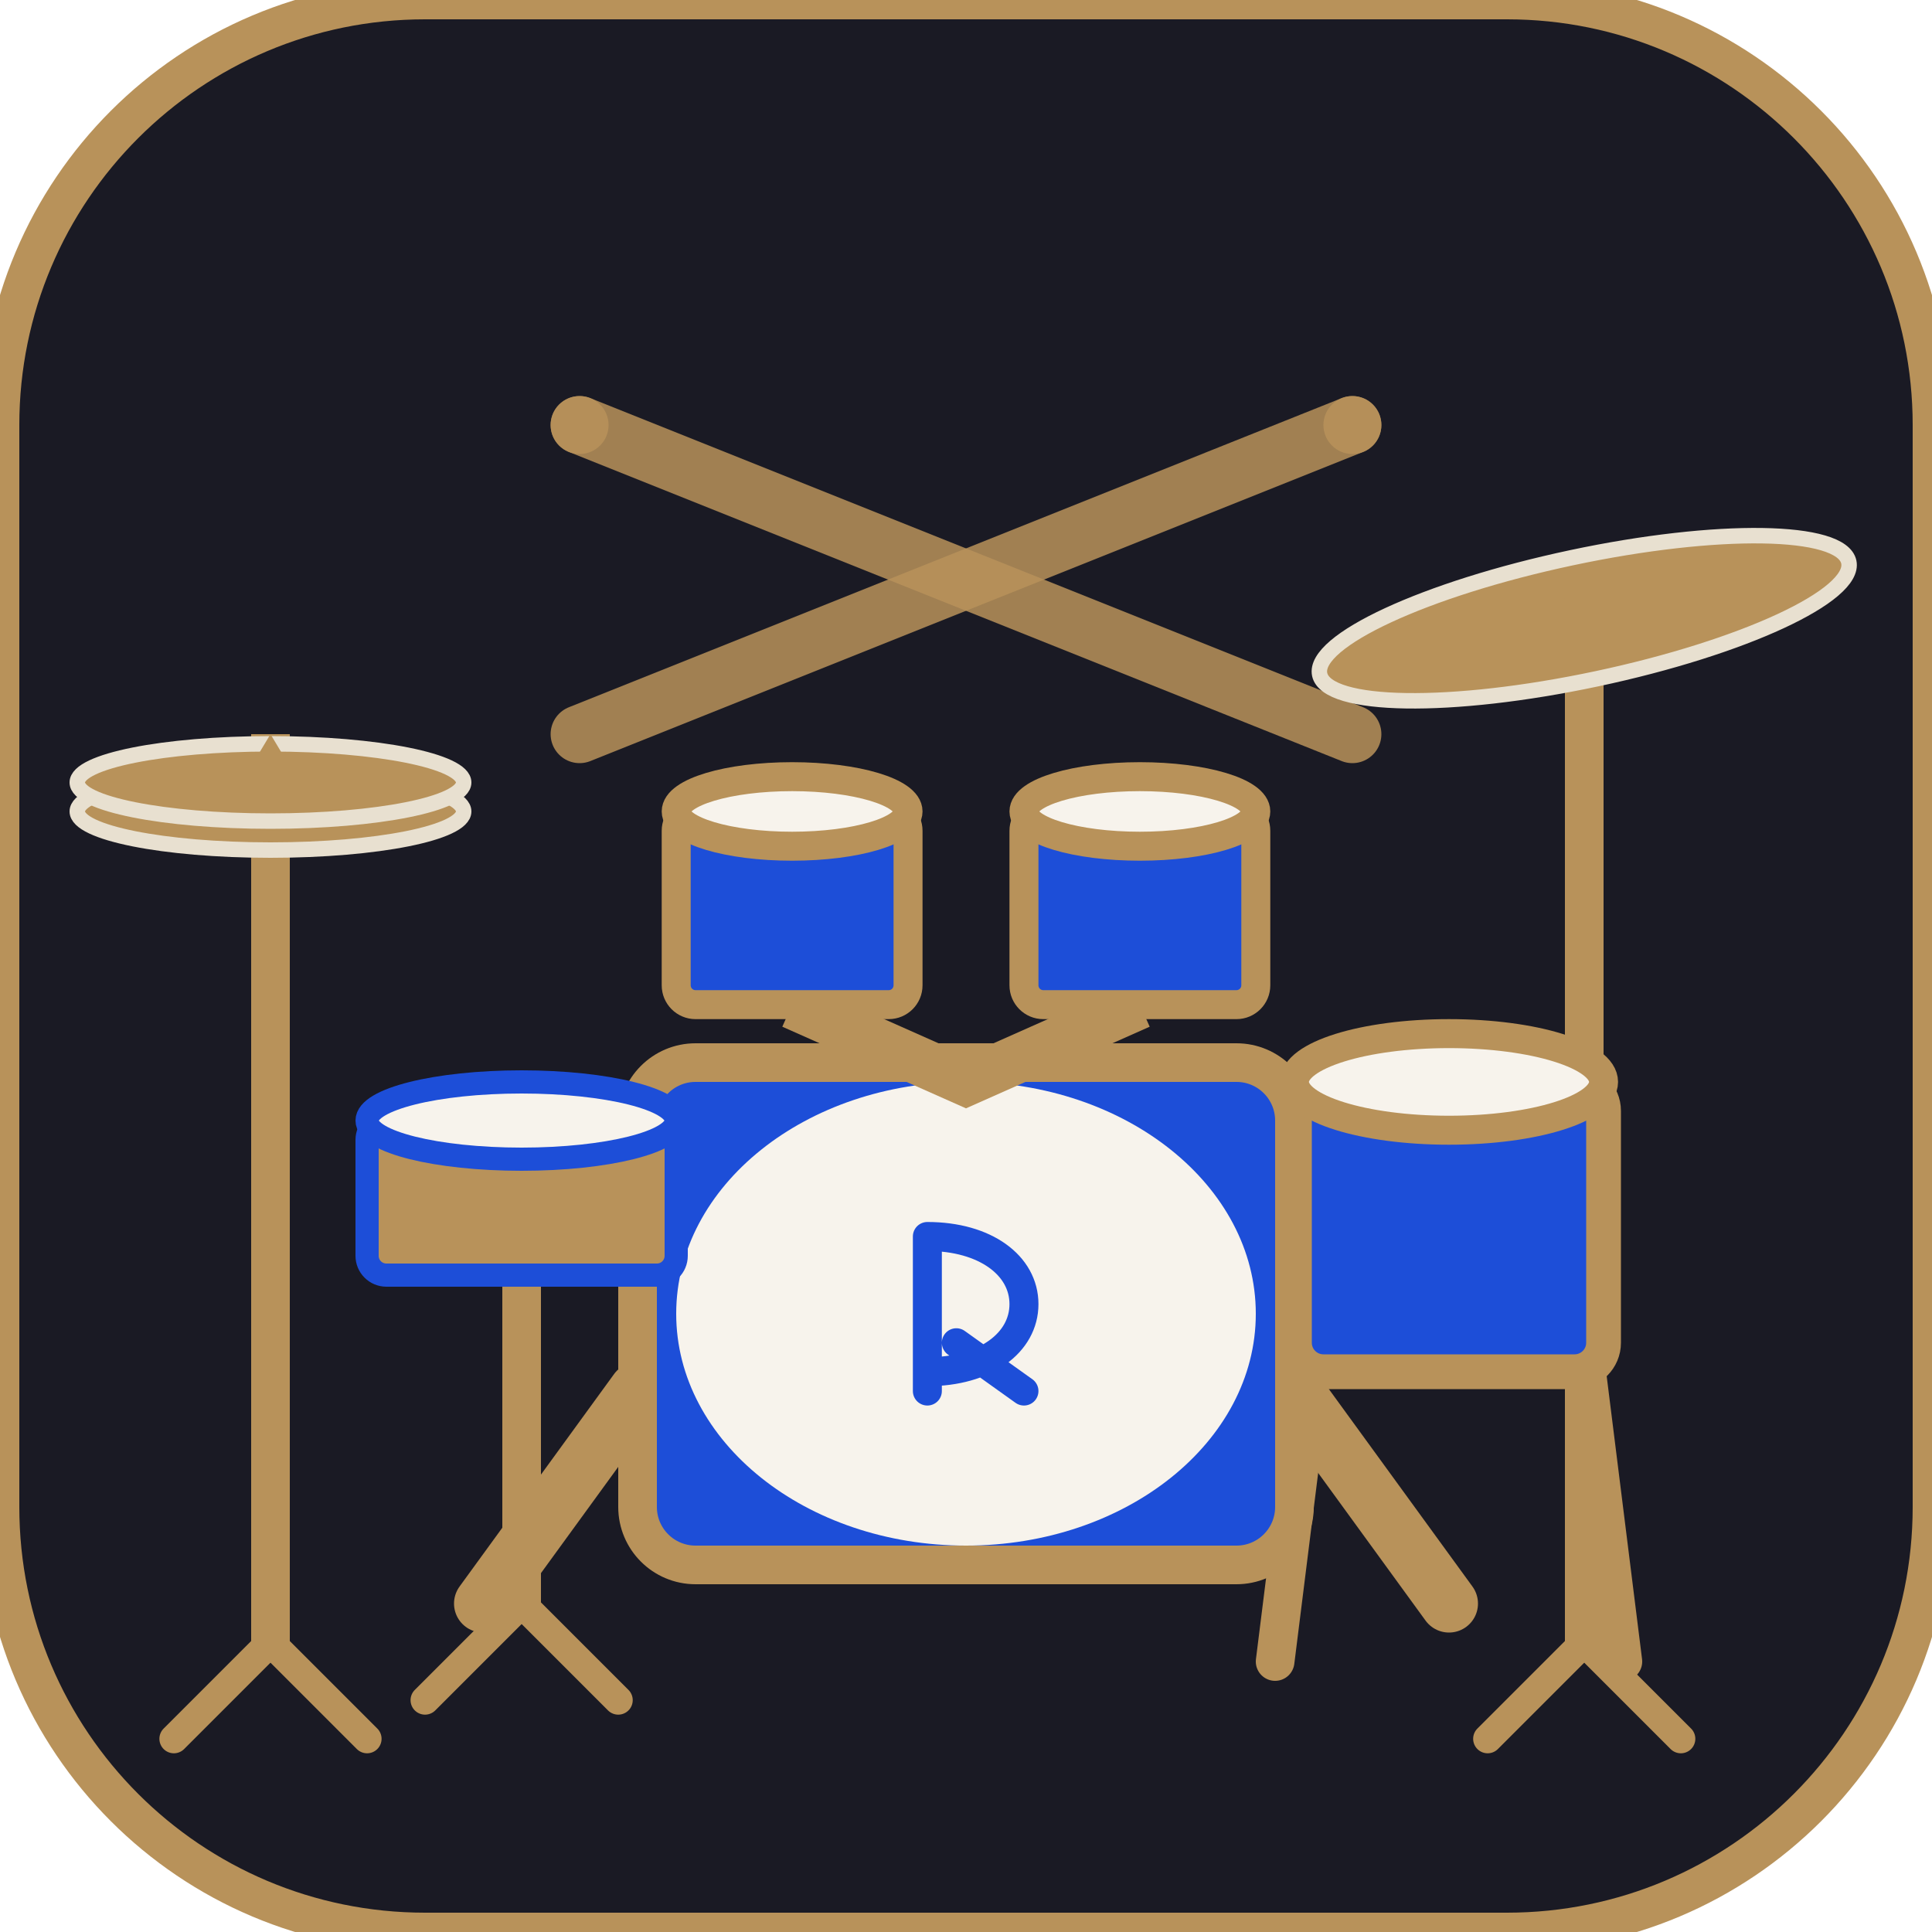
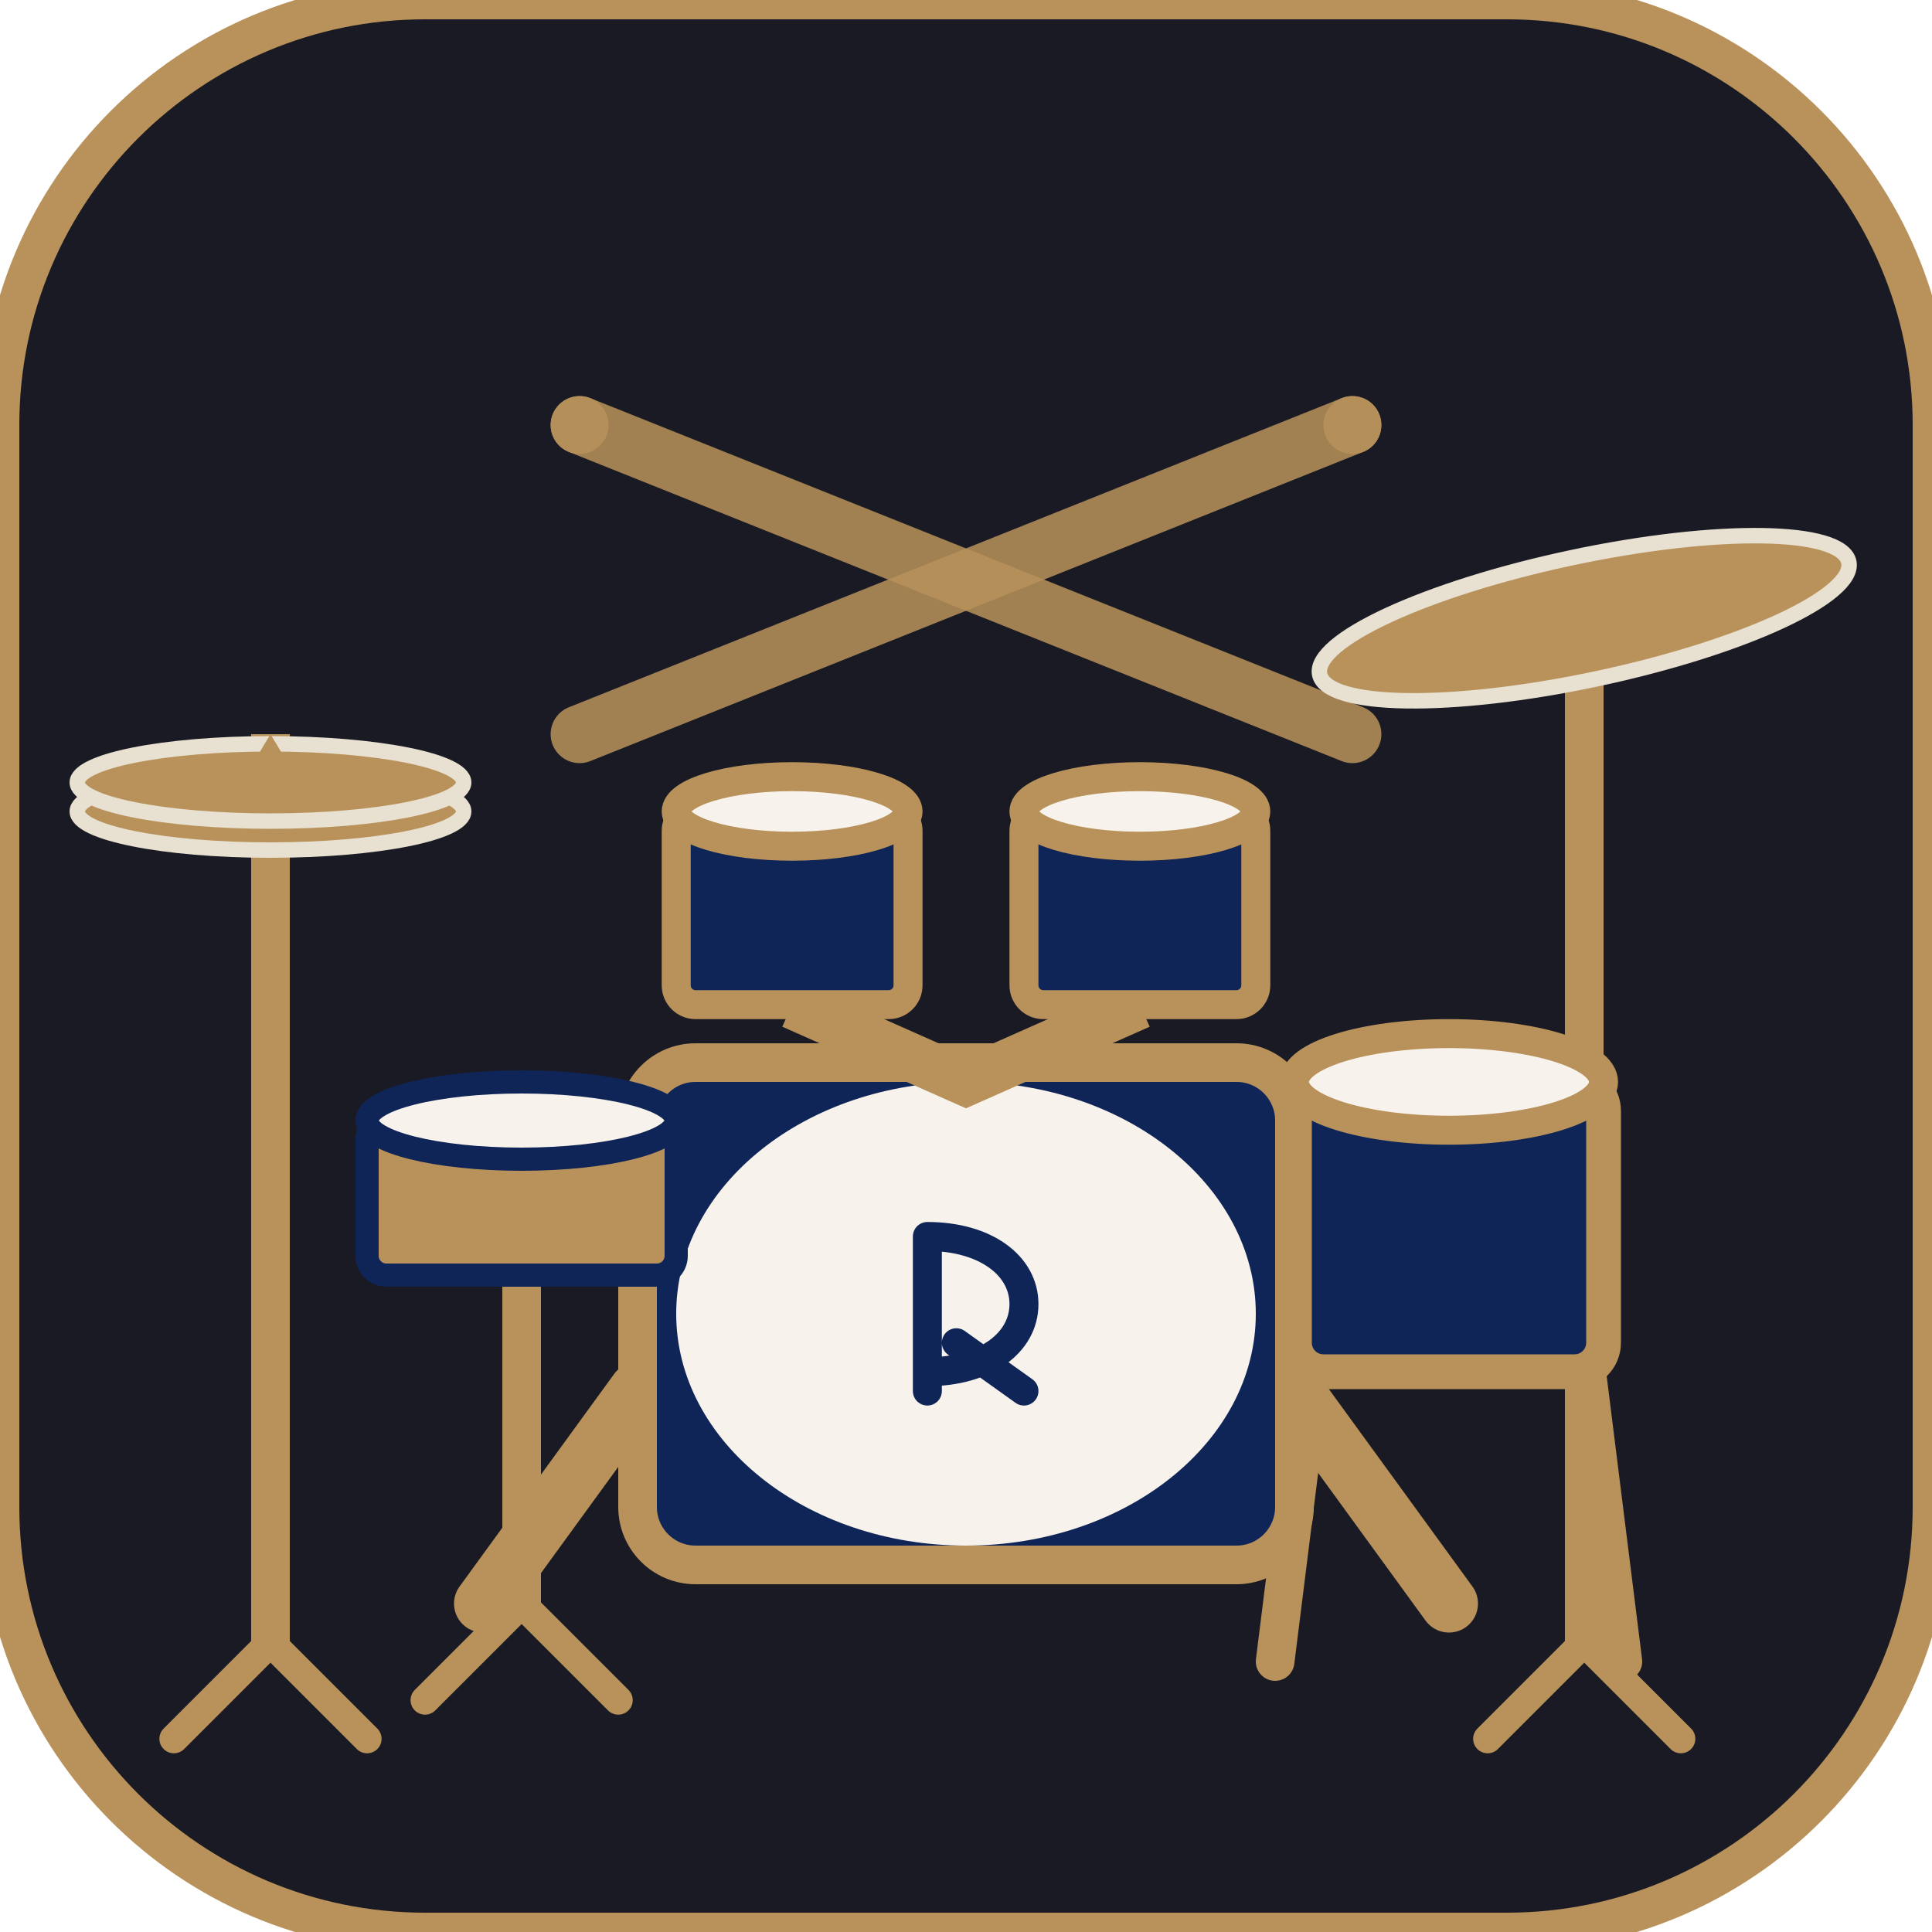
<svg xmlns="http://www.w3.org/2000/svg" viewBox="0 0 100 100" width="100" height="100">
  <rect width="100" height="100" rx="22" fill="#1A1A24" stroke="#B8925A" stroke-width="2" />
  <line x1="30" y1="22" x2="70" y2="38" stroke="#B8925A" stroke-width="3" stroke-linecap="round" opacity="0.85" />
  <circle cx="30" cy="22" r="1.5" fill="#B8925A" opacity="0.85" />
  <line x1="70" y1="22" x2="30" y2="38" stroke="#B8925A" stroke-width="3" stroke-linecap="round" opacity="0.85" />
  <circle cx="70" cy="22" r="1.5" fill="#B8925A" opacity="0.85" />
  <line x1="14" y1="38" x2="14" y2="85" stroke="#B8925A" stroke-width="2" />
  <line x1="14" y1="85" x2="9" y2="90" stroke="#B8925A" stroke-width="1.5" stroke-linecap="round" />
  <line x1="14" y1="85" x2="19" y2="90" stroke="#B8925A" stroke-width="1.5" stroke-linecap="round" />
  <line x1="27" y1="62" x2="27" y2="83" stroke="#B8925A" stroke-width="2" />
  <line x1="27" y1="83" x2="22" y2="88" stroke="#B8925A" stroke-width="1.5" stroke-linecap="round" />
  <line x1="27" y1="83" x2="32" y2="88" stroke="#B8925A" stroke-width="1.5" stroke-linecap="round" />
  <line x1="82" y1="32" x2="82" y2="85" stroke="#B8925A" stroke-width="2" />
  <line x1="82" y1="85" x2="77" y2="90" stroke="#B8925A" stroke-width="1.5" stroke-linecap="round" />
  <line x1="82" y1="85" x2="87" y2="90" stroke="#B8925A" stroke-width="1.5" stroke-linecap="round" />
  <line x1="68" y1="70" x2="66" y2="86" stroke="#B8925A" stroke-width="2" stroke-linecap="round" />
  <line x1="82" y1="70" x2="84" y2="86" stroke="#B8925A" stroke-width="2" stroke-linecap="round" />
  <line x1="33" y1="72" x2="25" y2="83" stroke="#B8925A" stroke-width="3" stroke-linecap="round" />
  <line x1="67" y1="72" x2="75" y2="83" stroke="#B8925A" stroke-width="3" stroke-linecap="round" />
-   <rect x="33" y="55" width="34" height="26" rx="3" fill="#1D4ED8" stroke="#B8925A" stroke-width="2" />
+   <rect x="33" y="55" width="34" height="26" rx="3" fill="#0F2557" stroke="#B8925A" stroke-width="2" />
  <ellipse cx="50" cy="68" rx="15" ry="12" fill="#F7F3EC" />
-   <path d="M48 64 v8 M48 64 c3 0 5 1.5 5 3.5 s-2 3.5-5 3.5 M49.5 69.5 l3.5 2.5" stroke="#1D4ED8" stroke-width="1.5" stroke-linecap="round" fill="none" />
-   <rect x="67" y="56" width="16" height="15" rx="1.5" fill="#1D4ED8" stroke="#B8925A" stroke-width="1.8" />
+   <path d="M48 64 v8 M48 64 c3 0 5 1.5 5 3.5 s-2 3.5-5 3.5 M49.5 69.5 l3.5 2.5" stroke="#0F2557" stroke-width="1.5" stroke-linecap="round" fill="none" />
+   <rect x="67" y="56" width="16" height="15" rx="1.5" fill="#0F2557" stroke="#B8925A" stroke-width="1.8" />
  <ellipse cx="75" cy="56" rx="8" ry="2.5" fill="#F7F3EC" stroke="#B8925A" stroke-width="1.5" />
-   <rect x="19" y="58" width="16" height="8" rx="1" fill="#B8925A" stroke="#1D4ED8" stroke-width="1.2" />
-   <ellipse cx="27" cy="58" rx="8" ry="2" fill="#F7F3EC" stroke="#1D4ED8" stroke-width="1.2" />
+   <rect x="19" y="58" width="16" height="8" rx="1" fill="#B8925A" stroke="#0F2557" stroke-width="1.2" />
+   <ellipse cx="27" cy="58" rx="8" ry="2" fill="#F7F3EC" stroke="#0F2557" stroke-width="1.2" />
  <path d="M41 52 L50 56 L59 52" stroke="#B8925A" stroke-width="2.5" fill="none" />
-   <rect x="35" y="42" width="12" height="10" rx="1" fill="#1D4ED8" stroke="#B8925A" stroke-width="1.5" />
+   <rect x="35" y="42" width="12" height="10" rx="1" fill="#0F2557" stroke="#B8925A" stroke-width="1.5" />
  <ellipse cx="41" cy="42" rx="6" ry="1.8" fill="#F7F3EC" stroke="#B8925A" stroke-width="1.5" />
-   <rect x="53" y="42" width="12" height="10" rx="1" fill="#1D4ED8" stroke="#B8925A" stroke-width="1.5" />
+   <rect x="53" y="42" width="12" height="10" rx="1" fill="#0F2557" stroke="#B8925A" stroke-width="1.5" />
  <ellipse cx="59" cy="42" rx="6" ry="1.8" fill="#F7F3EC" stroke="#B8925A" stroke-width="1.5" />
  <ellipse cx="14" cy="42" rx="10" ry="2" fill="#B8925A" stroke="#E8E0D0" stroke-width="0.8" />
  <ellipse cx="14" cy="40.5" rx="10" ry="2" fill="#B8925A" stroke="#E8E0D0" stroke-width="0.8" />
  <polygon points="12.5,40.5 15.5,40.5 14,38" fill="#B8925A" />
  <g transform="rotate(-12 82 32)">
    <ellipse cx="82" cy="32" rx="14" ry="3.2" fill="#B8925A" stroke="#E8E0D0" stroke-width="0.8" />
    <polygon points="80.5,32 83.5,32 82,29.5" fill="#B8925A" />
  </g>
</svg>
